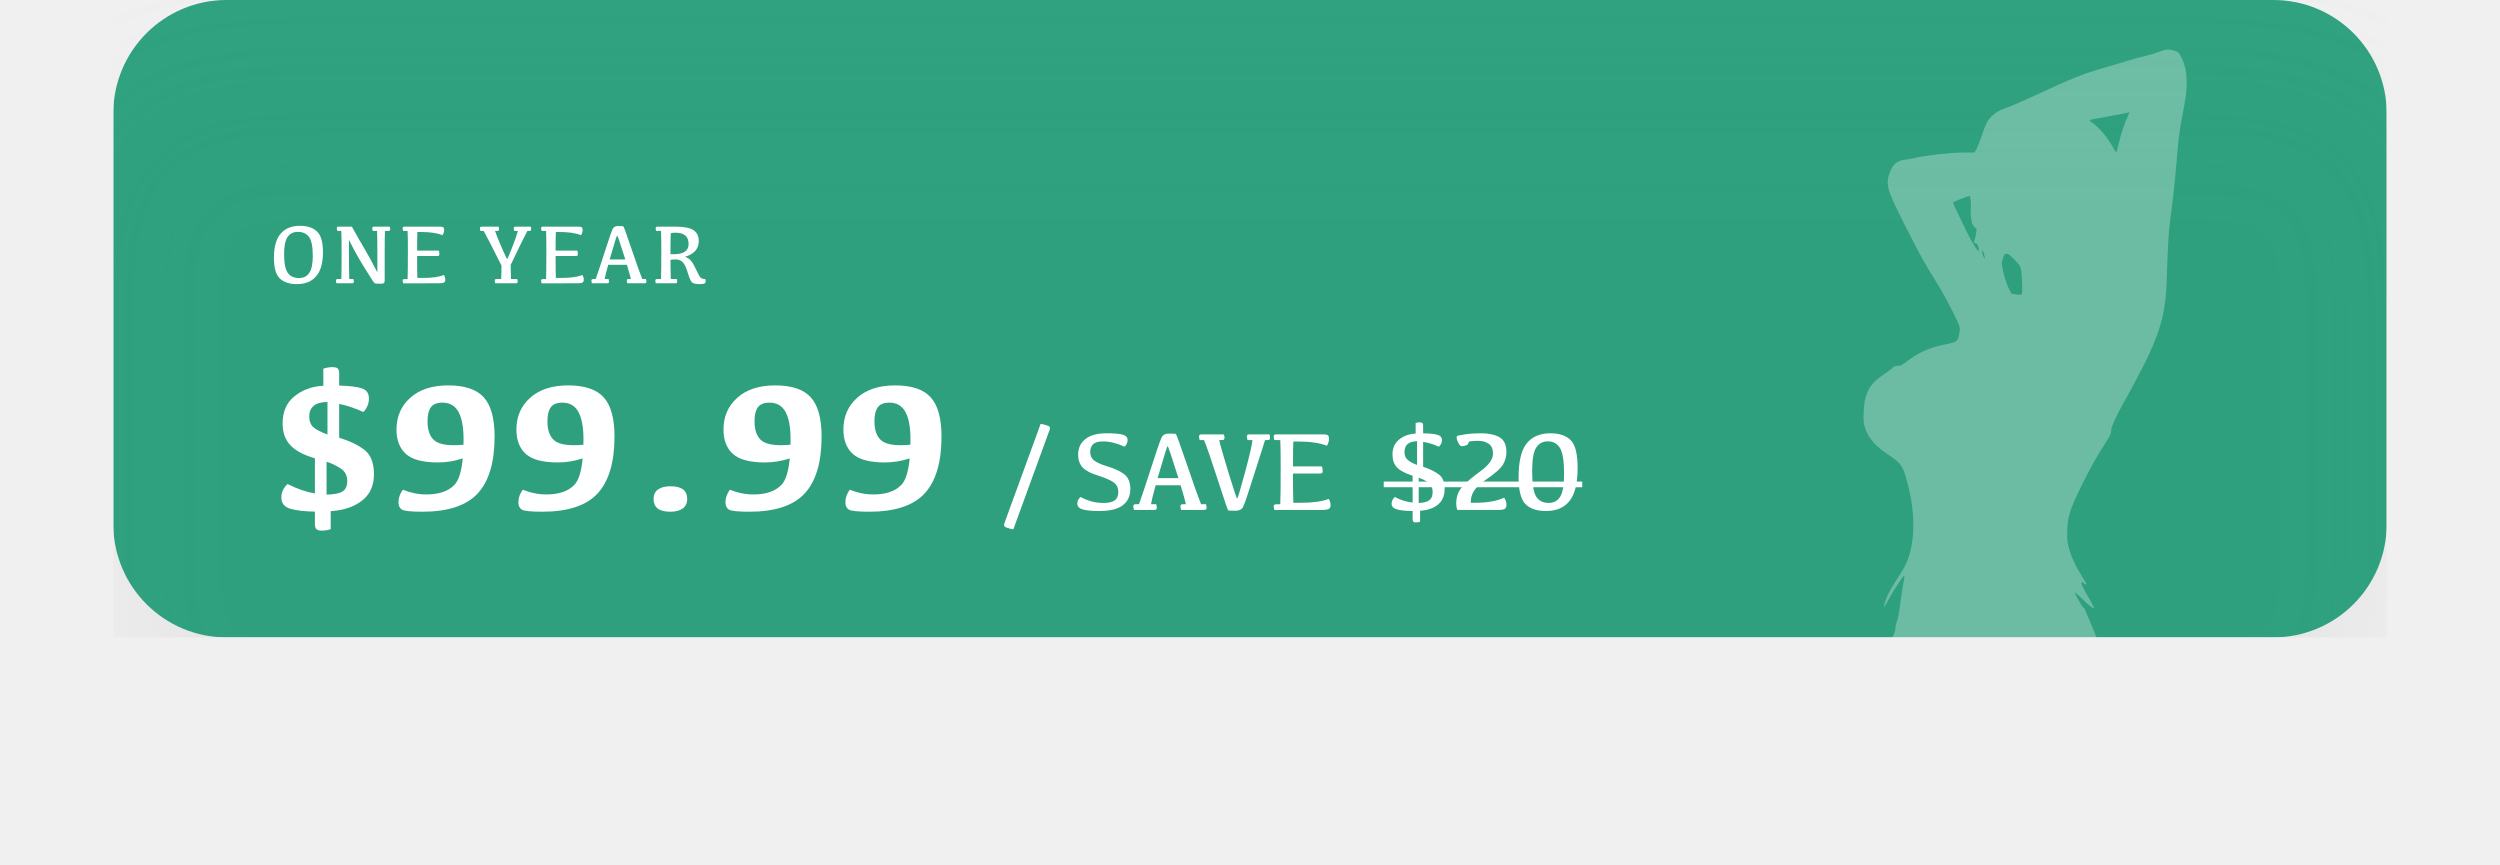
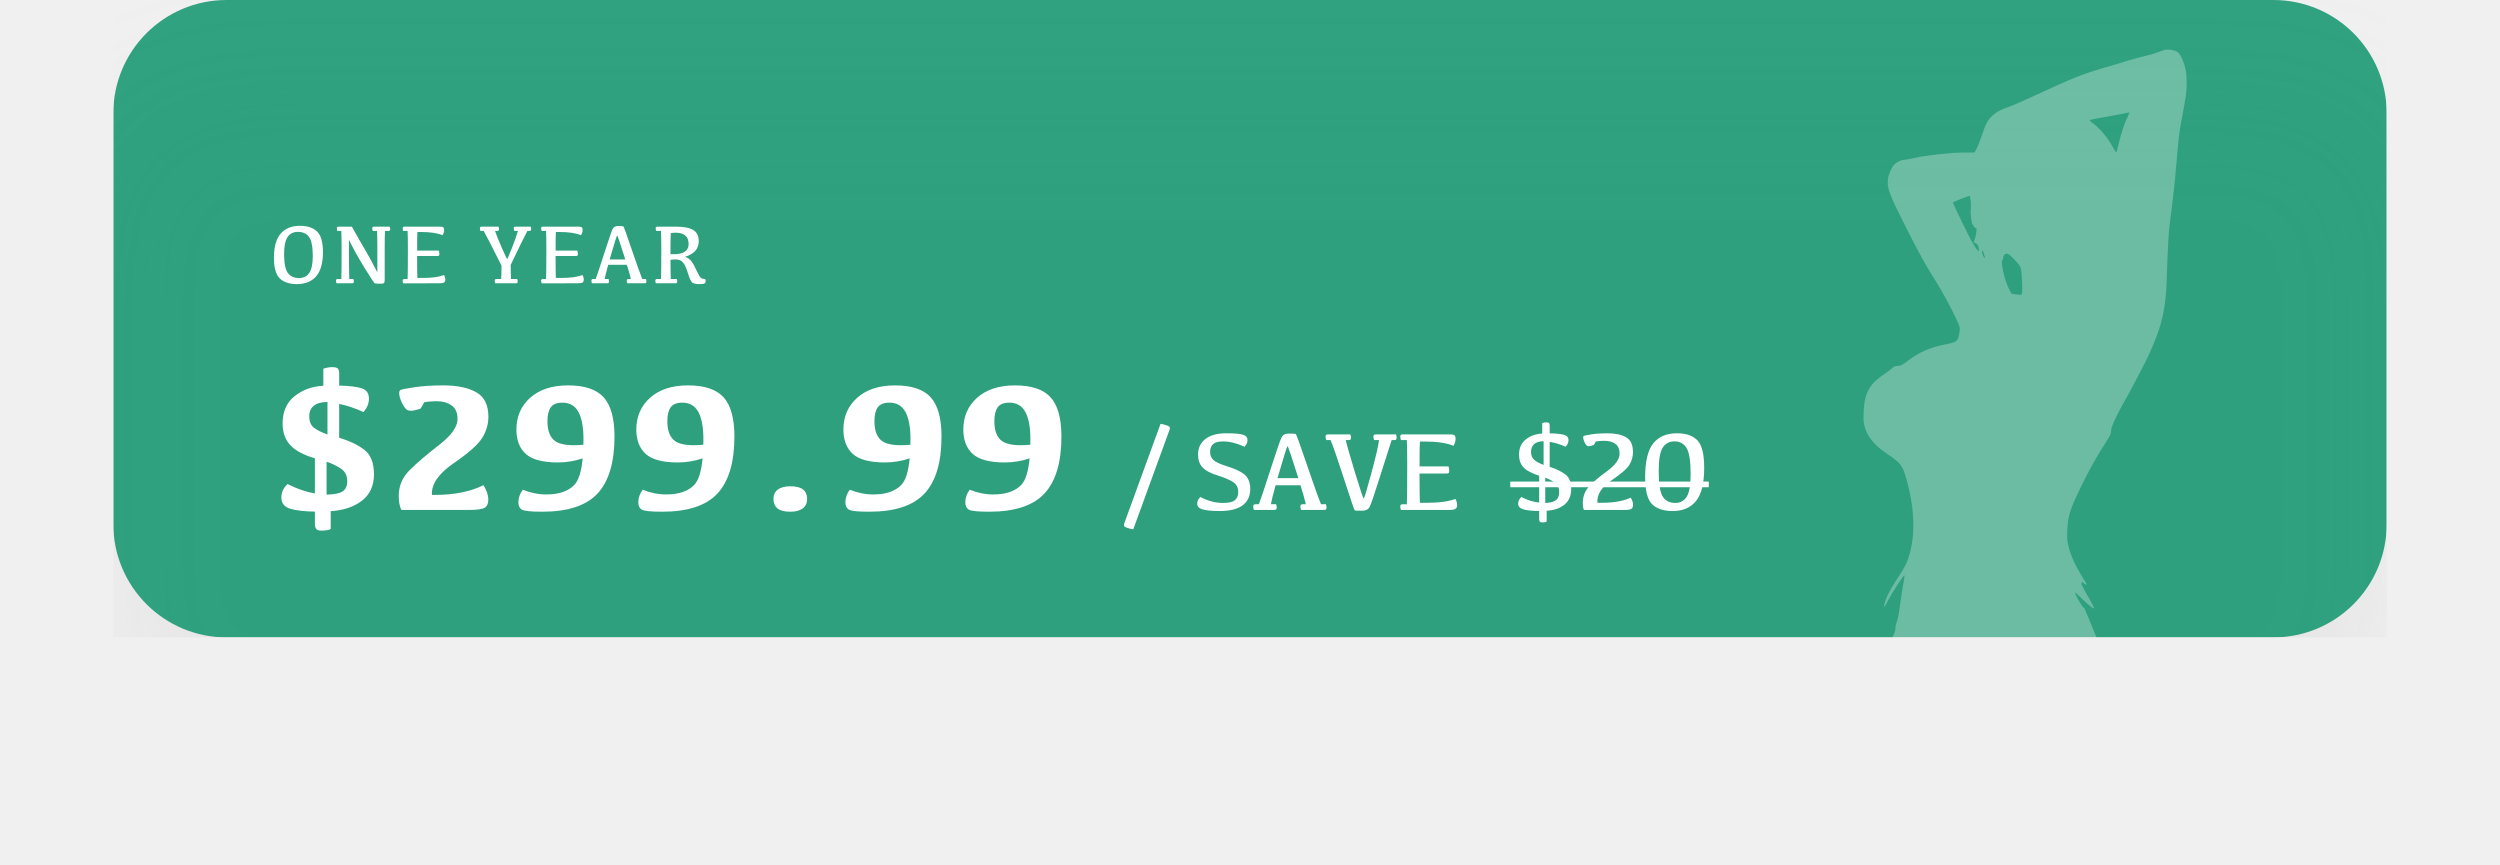
<svg xmlns="http://www.w3.org/2000/svg" width="353" height="122" viewBox="0 0 353 122" fill="none">
  <g clip-path="url(#clip0_152_862)" filter="url(#filter0_d_152_862)">
    <rect x="16" width="321" height="90" rx="16" fill="#018F64" fill-opacity="0.8" />
    <path d="M38.68 36.397C38.68 34.857 38.998 33.721 39.635 32.986C40.275 32.252 41.178 31.885 42.342 31.885C43.404 31.885 44.213 32.152 44.768 32.688C45.322 33.219 45.6 34.191 45.6 35.605C45.6 37.145 45.279 38.281 44.639 39.016C44.002 39.75 43.102 40.117 41.938 40.117C40.875 40.117 40.066 39.852 39.512 39.32C38.957 38.789 38.68 37.815 38.68 36.397ZM40.115 35.857C40.115 37.162 40.291 38.057 40.643 38.541C40.998 39.022 41.523 39.262 42.219 39.262C42.863 39.262 43.348 39.018 43.672 38.529C44 38.041 44.164 37.246 44.164 36.145C44.164 34.824 43.986 33.928 43.631 33.455C43.279 32.978 42.756 32.74 42.06 32.74C41.416 32.74 40.93 32.984 40.602 33.473C40.277 33.961 40.115 34.756 40.115 35.857ZM47.82 32.002H49.684C50.312 33.139 50.904 34.176 51.459 35.113C52.017 36.047 52.625 37.162 53.281 38.459V35.219C53.281 34.02 53.267 33.148 53.24 32.605H52.637C52.586 32.473 52.56 32.35 52.56 32.236C52.56 32.154 52.58 32.096 52.619 32.06C52.662 32.022 52.73 32.002 52.824 32.002H55.027C55.074 32.119 55.098 32.232 55.098 32.342C55.098 32.44 55.078 32.508 55.039 32.547C55 32.586 54.932 32.605 54.834 32.605H54.359C54.332 33.148 54.318 34.043 54.318 35.289V39.525C54.318 39.756 54.283 39.902 54.213 39.965C54.146 40.027 53.988 40.059 53.738 40.059C53.254 40.059 52.974 40.039 52.9 40C52.83 39.965 52.355 39.24 51.477 37.826C50.602 36.412 49.867 35.09 49.273 33.859C49.273 37.008 49.287 38.853 49.314 39.397H49.889C49.939 39.514 49.965 39.627 49.965 39.736C49.965 39.834 49.945 39.902 49.906 39.941C49.867 39.98 49.797 40 49.695 40H47.516C47.465 39.867 47.439 39.744 47.439 39.631C47.439 39.549 47.459 39.49 47.498 39.455C47.541 39.416 47.609 39.397 47.703 39.397H48.195C48.223 38.853 48.236 37.461 48.236 35.219C48.236 34.02 48.221 33.148 48.189 32.605H47.633C47.582 32.473 47.557 32.35 47.557 32.236C47.557 32.154 47.576 32.096 47.615 32.06C47.658 32.022 47.727 32.002 47.82 32.002ZM57.119 32.002H62.135C62.357 32.002 62.51 32.033 62.592 32.096C62.674 32.158 62.715 32.283 62.715 32.471C62.715 32.709 62.641 32.955 62.492 33.209C61.754 32.908 60.738 32.758 59.445 32.758H58.935C58.908 33.199 58.896 34.076 58.9 35.389H61.965C62.016 35.541 62.041 35.701 62.041 35.869C62.041 35.978 62.021 36.053 61.982 36.092C61.943 36.127 61.867 36.145 61.754 36.145H58.894C58.898 37.832 58.912 38.865 58.935 39.244H59.756C61.002 39.244 61.98 39.107 62.691 38.834C62.816 39.049 62.879 39.272 62.879 39.502C62.879 39.674 62.822 39.801 62.709 39.883C62.596 39.961 62.365 40 62.017 40L56.931 40.006C56.881 39.873 56.855 39.748 56.855 39.631C56.855 39.553 56.875 39.496 56.914 39.461C56.957 39.422 57.025 39.402 57.119 39.402H57.553C57.58 38.855 57.594 37.461 57.594 35.219C57.594 34.02 57.58 33.148 57.553 32.605H56.931C56.881 32.473 56.855 32.35 56.855 32.236C56.855 32.154 56.875 32.096 56.914 32.06C56.957 32.022 57.025 32.002 57.119 32.002ZM74.468 32.605C74.07 33.344 73.285 34.94 72.113 37.393C72.113 38.185 72.127 38.853 72.154 39.397H73.021C73.072 39.514 73.097 39.627 73.097 39.736C73.097 39.834 73.078 39.902 73.039 39.941C73 39.98 72.929 40 72.828 40H69.927C69.88 39.867 69.857 39.744 69.857 39.631C69.857 39.549 69.877 39.49 69.916 39.455C69.959 39.416 70.027 39.397 70.121 39.397H70.765C70.797 38.853 70.812 38.223 70.812 37.504C69.527 34.926 68.687 33.293 68.293 32.605H67.836C67.789 32.473 67.765 32.35 67.765 32.236C67.765 32.154 67.785 32.096 67.824 32.06C67.867 32.022 67.935 32.002 68.029 32.002H70.39C70.437 32.119 70.461 32.232 70.461 32.342C70.461 32.44 70.441 32.508 70.402 32.547C70.363 32.586 70.295 32.605 70.197 32.605H69.898C70.07 33.121 70.386 33.91 70.847 34.973C71.312 36.035 71.566 36.566 71.609 36.566C71.652 36.566 71.877 36.051 72.283 35.02C72.693 33.984 72.974 33.18 73.127 32.605H72.617C72.566 32.473 72.541 32.35 72.541 32.236C72.541 32.154 72.56 32.096 72.599 32.06C72.642 32.022 72.711 32.002 72.804 32.002H74.931C74.978 32.119 75.002 32.232 75.002 32.342C75.002 32.44 74.982 32.508 74.943 32.547C74.904 32.586 74.836 32.605 74.738 32.605H74.468ZM76.671 32.002H81.687C81.91 32.002 82.062 32.033 82.144 32.096C82.226 32.158 82.267 32.283 82.267 32.471C82.267 32.709 82.193 32.955 82.044 33.209C81.306 32.908 80.291 32.758 78.998 32.758H78.488C78.46 33.199 78.449 34.076 78.453 35.389H81.517C81.568 35.541 81.593 35.701 81.593 35.869C81.593 35.978 81.574 36.053 81.535 36.092C81.496 36.127 81.419 36.145 81.306 36.145H78.447C78.451 37.832 78.465 38.865 78.488 39.244H79.308C80.554 39.244 81.533 39.107 82.244 38.834C82.369 39.049 82.431 39.272 82.431 39.502C82.431 39.674 82.375 39.801 82.261 39.883C82.148 39.961 81.918 40 81.57 40L76.484 40.006C76.433 39.873 76.408 39.748 76.408 39.631C76.408 39.553 76.427 39.496 76.466 39.461C76.509 39.422 76.578 39.402 76.671 39.402H77.105C77.132 38.855 77.146 37.461 77.146 35.219C77.146 34.02 77.132 33.148 77.105 32.605H76.484C76.433 32.473 76.408 32.35 76.408 32.236C76.408 32.154 76.427 32.096 76.466 32.06C76.509 32.022 76.578 32.002 76.671 32.002ZM87.271 31.914C87.712 31.914 87.962 31.932 88.021 31.967C88.08 31.998 88.474 33.09 89.205 35.242C89.935 37.391 90.429 38.775 90.687 39.397H91.203C91.249 39.514 91.273 39.627 91.273 39.736C91.273 39.834 91.253 39.902 91.214 39.941C91.175 39.98 91.107 40 91.009 40H88.578C88.527 39.867 88.501 39.744 88.501 39.631C88.501 39.549 88.521 39.49 88.56 39.455C88.603 39.416 88.671 39.397 88.765 39.397H89.082C89.007 39.049 88.82 38.381 88.519 37.393H85.876C85.603 38.373 85.439 39.041 85.384 39.397H85.929C85.976 39.514 85.999 39.627 85.999 39.736C85.999 39.834 85.98 39.902 85.941 39.941C85.902 39.98 85.834 40 85.736 40H83.58C83.533 39.867 83.509 39.744 83.509 39.631C83.509 39.549 83.529 39.49 83.568 39.455C83.611 39.416 83.679 39.397 83.773 39.397H84.113C84.371 38.685 84.798 37.402 85.396 35.547C85.994 33.688 86.363 32.617 86.503 32.336C86.644 32.055 86.9 31.914 87.271 31.914ZM86.082 36.637H88.29C87.58 34.375 87.197 33.244 87.142 33.244C87.091 33.244 86.738 34.375 86.082 36.637ZM94.671 35.893H95.163C95.843 35.893 96.357 35.773 96.704 35.535C97.056 35.297 97.232 34.941 97.232 34.469C97.232 33.914 97.074 33.508 96.757 33.25C96.441 32.988 95.988 32.857 95.398 32.857C95.128 32.857 94.902 32.877 94.718 32.916C94.687 33.252 94.671 34.043 94.671 35.289V35.893ZM94.718 39.397H95.556C95.603 39.514 95.626 39.627 95.626 39.736C95.626 39.834 95.607 39.902 95.568 39.941C95.529 39.98 95.46 40 95.363 40H92.609C92.558 39.867 92.533 39.744 92.533 39.631C92.533 39.549 92.552 39.49 92.591 39.455C92.634 39.416 92.703 39.397 92.796 39.397H93.329C93.361 38.853 93.376 37.461 93.376 35.219C93.376 34.02 93.361 33.148 93.329 32.605H92.65C92.603 32.473 92.579 32.35 92.579 32.236C92.579 32.154 92.599 32.096 92.638 32.06C92.681 32.022 92.749 32.002 92.843 32.002H95.369C96.56 32.002 97.408 32.166 97.912 32.494C98.415 32.822 98.667 33.34 98.667 34.047C98.667 35.129 98.019 35.867 96.722 36.262C97.093 36.375 97.394 36.584 97.624 36.889C97.855 37.19 98.097 37.621 98.351 38.184C98.609 38.746 98.81 39.092 98.954 39.221C99.103 39.346 99.312 39.404 99.582 39.397C99.663 39.678 99.654 39.869 99.552 39.971C99.451 40.068 99.199 40.117 98.796 40.117C98.332 40.117 97.998 40.057 97.794 39.935C97.591 39.815 97.378 39.385 97.156 38.647C96.937 37.904 96.704 37.383 96.458 37.082C96.212 36.781 95.857 36.631 95.392 36.631C95.15 36.631 94.91 36.65 94.671 36.69C94.679 38.037 94.695 38.94 94.718 39.397Z" fill="white" />
-     <path d="M46.239 56.753C45.351 56.77 44.699 56.956 44.284 57.312C43.87 57.667 43.662 58.158 43.662 58.784C43.662 59.47 43.865 59.99 44.272 60.346C44.686 60.693 45.342 61.027 46.239 61.349V56.753ZM46.696 74.704C46.417 74.848 45.977 74.92 45.376 74.92C45.037 74.92 44.8 74.848 44.665 74.704C44.53 74.56 44.462 74.302 44.462 73.93V72.241C42.938 72.216 41.766 72.076 40.945 71.822C40.133 71.568 39.727 71.039 39.727 70.235C39.727 69.524 40.019 68.894 40.602 68.344C41.94 69.021 43.226 69.465 44.462 69.677V64.713C42.862 64.247 41.703 63.625 40.983 62.847C40.264 62.068 39.904 61.057 39.904 59.812C39.904 58.137 40.463 56.85 41.58 55.953C42.706 55.047 44.064 54.552 45.655 54.468V52.056C46.112 51.912 46.523 51.84 46.887 51.84C47.344 51.84 47.623 51.916 47.725 52.068C47.835 52.221 47.89 52.424 47.89 52.678V54.442C49.405 54.485 50.484 54.62 51.127 54.849C51.77 55.069 52.092 55.547 52.092 56.283C52.092 56.986 51.834 57.616 51.317 58.175C50.073 57.616 48.931 57.235 47.89 57.032V61.806C49.328 62.237 50.505 62.8 51.419 63.494C52.342 64.18 52.803 65.343 52.803 66.985C52.803 68.576 52.24 69.812 51.114 70.692C49.997 71.564 48.524 72.059 46.696 72.178V74.704ZM46.112 65.195V69.842C47.221 69.816 47.983 69.66 48.398 69.372C48.821 69.084 49.032 68.602 49.032 67.925C49.032 67.138 48.723 66.545 48.105 66.147C47.488 65.741 46.823 65.424 46.112 65.195ZM61.838 65.297C59.705 65.297 58.194 64.895 57.306 64.091C56.425 63.287 55.985 62.14 55.985 60.65C55.985 58.814 56.637 57.316 57.94 56.156C59.244 54.997 61.025 54.417 63.285 54.417C65.621 54.417 67.297 54.98 68.312 56.105C69.328 57.231 69.836 59.076 69.836 61.641C69.836 65.272 69.04 67.95 67.449 69.677C65.858 71.395 63.255 72.254 59.642 72.254C58.05 72.254 57.09 72.157 56.76 71.962C56.43 71.767 56.265 71.42 56.265 70.921C56.265 70.303 56.472 69.711 56.887 69.144C57.962 69.592 59.07 69.816 60.213 69.816C61.99 69.816 63.31 69.364 64.174 68.458C64.775 67.823 65.164 66.579 65.342 64.726C64.199 65.106 63.031 65.297 61.838 65.297ZM65.456 62.047C65.456 60.337 65.219 59.047 64.745 58.175C64.271 57.295 63.518 56.855 62.485 56.855C61.698 56.855 61.148 57.075 60.835 57.515C60.522 57.955 60.365 58.606 60.365 59.47C60.365 60.815 60.725 61.751 61.444 62.275C62.172 62.8 63.505 62.974 65.443 62.796C65.452 62.559 65.456 62.309 65.456 62.047ZM78.769 65.297C76.637 65.297 75.126 64.895 74.237 64.091C73.357 63.287 72.917 62.14 72.917 60.65C72.917 58.814 73.569 57.316 74.872 56.156C76.175 54.997 77.957 54.417 80.217 54.417C82.553 54.417 84.228 54.98 85.244 56.105C86.26 57.231 86.767 59.076 86.767 61.641C86.767 65.272 85.972 67.95 84.381 69.677C82.79 71.395 80.187 72.254 76.573 72.254C74.982 72.254 74.021 72.157 73.691 71.962C73.361 71.767 73.196 71.42 73.196 70.921C73.196 70.303 73.403 69.711 73.818 69.144C74.893 69.592 76.002 69.816 77.144 69.816C78.922 69.816 80.242 69.364 81.105 68.458C81.706 67.823 82.096 66.579 82.273 64.726C81.131 65.106 79.963 65.297 78.769 65.297ZM82.388 62.047C82.388 60.337 82.151 59.047 81.677 58.175C81.203 57.295 80.449 56.855 79.417 56.855C78.63 56.855 78.08 57.075 77.766 57.515C77.453 57.955 77.297 58.606 77.297 59.47C77.297 60.815 77.656 61.751 78.376 62.275C79.104 62.8 80.437 62.974 82.375 62.796C82.383 62.559 82.388 62.309 82.388 62.047ZM94.66 72.254C93.839 72.254 93.238 72.102 92.857 71.797C92.476 71.484 92.286 71.035 92.286 70.451C92.286 69.867 92.493 69.423 92.908 69.118C93.331 68.814 93.915 68.661 94.66 68.661C95.481 68.661 96.082 68.814 96.463 69.118C96.844 69.423 97.034 69.867 97.034 70.451C97.034 71.035 96.822 71.484 96.399 71.797C95.984 72.102 95.405 72.254 94.66 72.254ZM108.011 65.297C105.879 65.297 104.368 64.895 103.479 64.091C102.599 63.287 102.159 62.14 102.159 60.65C102.159 58.814 102.811 57.316 104.114 56.156C105.417 54.997 107.199 54.417 109.459 54.417C111.795 54.417 113.47 54.98 114.486 56.105C115.502 57.231 116.009 59.076 116.009 61.641C116.009 65.272 115.214 67.95 113.623 69.677C112.032 71.395 109.429 72.254 105.815 72.254C104.224 72.254 103.263 72.157 102.933 71.962C102.603 71.767 102.438 71.42 102.438 70.921C102.438 70.303 102.646 69.711 103.06 69.144C104.135 69.592 105.244 69.816 106.386 69.816C108.164 69.816 109.484 69.364 110.347 68.458C110.948 67.823 111.338 66.579 111.515 64.726C110.373 65.106 109.205 65.297 108.011 65.297ZM111.63 62.047C111.63 60.337 111.393 59.047 110.919 58.175C110.445 57.295 109.691 56.855 108.659 56.855C107.872 56.855 107.322 57.075 107.008 57.515C106.695 57.955 106.539 58.606 106.539 59.47C106.539 60.815 106.898 61.751 107.618 62.275C108.346 62.8 109.679 62.974 111.617 62.796C111.625 62.559 111.63 62.309 111.63 62.047ZM124.943 65.297C122.81 65.297 121.299 64.895 120.411 64.091C119.531 63.287 119.09 62.14 119.09 60.65C119.09 58.814 119.742 57.316 121.046 56.156C122.349 54.997 124.13 54.417 126.39 54.417C128.726 54.417 130.402 54.98 131.418 56.105C132.433 57.231 132.941 59.076 132.941 61.641C132.941 65.272 132.145 67.95 130.554 69.677C128.963 71.395 126.361 72.254 122.747 72.254C121.156 72.254 120.195 72.157 119.865 71.962C119.535 71.767 119.37 71.42 119.37 70.921C119.37 70.303 119.577 69.711 119.992 69.144C121.067 69.592 122.175 69.816 123.318 69.816C125.095 69.816 126.416 69.364 127.279 68.458C127.88 67.823 128.269 66.579 128.447 64.726C127.304 65.106 126.136 65.297 124.943 65.297ZM128.561 62.047C128.561 60.337 128.324 59.047 127.85 58.175C127.376 57.295 126.623 56.855 125.59 56.855C124.803 56.855 124.253 57.075 123.94 57.515C123.627 57.955 123.47 58.606 123.47 59.47C123.47 60.815 123.83 61.751 124.549 62.275C125.277 62.8 126.61 62.974 128.548 62.796C128.557 62.559 128.561 62.309 128.561 62.047ZM143.415 73.836L143.087 74.742C142.863 74.727 142.527 74.638 142.08 74.477C141.913 74.419 141.817 74.341 141.79 74.242C141.759 74.148 141.777 74.005 141.845 73.812L146.939 59.844C147.231 59.885 147.553 59.969 147.908 60.094C148.106 60.167 148.218 60.247 148.244 60.336C148.27 60.425 148.257 60.544 148.205 60.695L143.415 73.836ZM156.208 61.18C157.338 61.18 158.122 61.247 158.56 61.383C158.997 61.513 159.216 61.768 159.216 62.148C159.216 62.497 159.075 62.807 158.794 63.078C157.7 62.578 156.685 62.328 155.747 62.328C155.086 62.328 154.617 62.461 154.341 62.727C154.07 62.987 153.935 63.349 153.935 63.812C153.935 64.297 154.096 64.682 154.419 64.969C154.747 65.255 155.367 65.542 156.279 65.828C157.357 66.151 158.172 66.523 158.724 66.945C159.281 67.362 159.575 68.039 159.607 68.977C159.607 70.023 159.247 70.815 158.529 71.352C157.815 71.888 156.721 72.156 155.247 72.156C154.221 72.156 153.443 72.083 152.911 71.938C152.38 71.792 152.115 71.521 152.115 71.125C152.115 70.766 152.266 70.448 152.568 70.172C153.599 70.734 154.672 71.016 155.786 71.016C156.552 71.016 157.096 70.891 157.419 70.641C157.742 70.391 157.904 70.005 157.904 69.484C157.904 68.859 157.669 68.391 157.2 68.078C156.737 67.766 155.995 67.448 154.974 67.125C153.984 66.823 153.279 66.445 152.857 65.992C152.44 65.534 152.232 64.935 152.232 64.195C152.232 63.273 152.573 62.542 153.255 62C153.943 61.453 154.927 61.18 156.208 61.18ZM165.038 61.219C165.627 61.219 165.96 61.242 166.038 61.289C166.116 61.331 166.642 62.786 167.616 65.656C168.59 68.521 169.249 70.367 169.593 71.195H170.28C170.343 71.352 170.374 71.503 170.374 71.648C170.374 71.779 170.348 71.87 170.296 71.922C170.244 71.974 170.153 72 170.023 72H166.78C166.713 71.823 166.679 71.659 166.679 71.508C166.679 71.398 166.705 71.32 166.757 71.273C166.814 71.221 166.905 71.195 167.03 71.195H167.452C167.353 70.732 167.103 69.841 166.702 68.523H163.179C162.814 69.831 162.596 70.721 162.523 71.195H163.249C163.312 71.352 163.343 71.503 163.343 71.648C163.343 71.779 163.317 71.87 163.265 71.922C163.213 71.974 163.122 72 162.991 72H160.116C160.054 71.823 160.023 71.659 160.023 71.508C160.023 71.398 160.049 71.32 160.101 71.273C160.158 71.221 160.249 71.195 160.374 71.195H160.827C161.171 70.247 161.741 68.537 162.538 66.062C163.335 63.583 163.827 62.156 164.015 61.781C164.202 61.406 164.543 61.219 165.038 61.219ZM163.452 67.516H166.398C165.45 64.5 164.939 62.992 164.866 62.992C164.799 62.992 164.327 64.5 163.452 67.516ZM176.407 61.336H179.243C179.306 61.492 179.337 61.643 179.337 61.789C179.337 61.919 179.311 62.01 179.259 62.062C179.207 62.115 179.116 62.141 178.985 62.141H178.626C178.314 63.089 177.762 64.823 176.97 67.344C176.183 69.865 175.691 71.292 175.493 71.625C175.301 71.953 174.944 72.117 174.423 72.117C173.819 72.117 173.483 72.096 173.415 72.055C173.353 72.013 172.858 70.56 171.931 67.695C171.004 64.826 170.363 62.974 170.009 62.141H169.4C169.332 61.964 169.298 61.8 169.298 61.648C169.298 61.539 169.324 61.461 169.376 61.414C169.433 61.362 169.525 61.336 169.65 61.336H172.798C172.866 61.492 172.9 61.643 172.9 61.789C172.9 61.919 172.873 62.01 172.821 62.062C172.769 62.115 172.676 62.141 172.54 62.141H172.15C172.295 62.802 172.735 64.344 173.47 66.766C174.209 69.182 174.616 70.391 174.689 70.391C174.762 70.391 175.123 69.188 175.775 66.781C176.426 64.375 176.782 62.828 176.845 62.141H176.157C176.09 61.964 176.056 61.8 176.056 61.648C176.056 61.539 176.082 61.461 176.134 61.414C176.191 61.362 176.282 61.336 176.407 61.336ZM180.198 61.336H186.886C187.183 61.336 187.386 61.378 187.495 61.461C187.605 61.544 187.659 61.711 187.659 61.961C187.659 62.279 187.56 62.607 187.362 62.945C186.378 62.544 185.024 62.344 183.3 62.344H182.62C182.584 62.932 182.568 64.102 182.573 65.852H186.659C186.727 66.055 186.761 66.268 186.761 66.492C186.761 66.638 186.735 66.737 186.683 66.789C186.631 66.836 186.529 66.859 186.378 66.859H182.565C182.571 69.109 182.589 70.487 182.62 70.992H183.714C185.375 70.992 186.68 70.81 187.628 70.445C187.795 70.732 187.878 71.029 187.878 71.336C187.878 71.565 187.802 71.734 187.651 71.844C187.5 71.948 187.193 72 186.73 72L179.948 72.008C179.881 71.831 179.847 71.664 179.847 71.508C179.847 71.404 179.873 71.328 179.925 71.281C179.982 71.229 180.073 71.203 180.198 71.203H180.776C180.813 70.474 180.831 68.615 180.831 65.625C180.831 64.026 180.813 62.865 180.776 62.141H179.948C179.881 61.964 179.847 61.8 179.847 61.648C179.847 61.539 179.873 61.461 179.925 61.414C179.982 61.362 180.073 61.336 180.198 61.336ZM200.087 62.297C199.472 62.312 199.022 62.453 198.735 62.719C198.454 62.984 198.313 63.349 198.313 63.812C198.313 64.281 198.457 64.648 198.743 64.914C199.035 65.174 199.483 65.419 200.087 65.648V62.297ZM200.516 73.664C200.381 73.732 200.175 73.766 199.899 73.766C199.722 73.766 199.605 73.727 199.548 73.648C199.49 73.57 199.462 73.427 199.462 73.219V72.156C198.514 72.146 197.782 72.07 197.266 71.93C196.751 71.789 196.493 71.521 196.493 71.125C196.493 70.766 196.647 70.448 196.954 70.172C197.735 70.604 198.571 70.867 199.462 70.961V67.172C198.394 66.828 197.652 66.432 197.235 65.984C196.824 65.531 196.618 64.935 196.618 64.195C196.618 63.279 196.933 62.565 197.563 62.055C198.199 61.544 198.975 61.266 199.891 61.219V59.727C200.1 59.664 200.29 59.633 200.462 59.633C200.675 59.633 200.808 59.672 200.86 59.75C200.917 59.823 200.946 59.935 200.946 60.086V61.188C201.884 61.203 202.561 61.273 202.977 61.398C203.394 61.518 203.602 61.768 203.602 62.148C203.602 62.497 203.462 62.807 203.18 63.078C202.404 62.724 201.66 62.497 200.946 62.398V65.914C201.884 66.221 202.623 66.581 203.165 66.992C203.712 67.398 203.985 68.081 203.985 69.039C203.985 69.987 203.673 70.721 203.048 71.242C202.428 71.758 201.584 72.049 200.516 72.117V73.664ZM200.321 67.453V71.016C201.019 70.995 201.522 70.865 201.829 70.625C202.136 70.385 202.29 70.005 202.29 69.484C202.29 68.88 202.087 68.435 201.68 68.148C201.274 67.862 200.821 67.63 200.321 67.453ZM211.557 72H205.776C205.672 71.74 205.62 71.43 205.62 71.07C205.62 70.164 205.888 69.401 206.425 68.781C206.966 68.156 207.833 67.412 209.026 66.547C210.219 65.677 210.815 64.846 210.815 64.055C210.815 63.419 210.617 62.958 210.221 62.672C209.826 62.385 209.313 62.242 208.682 62.242C208.219 62.242 207.81 62.273 207.456 62.336C207.305 62.638 207.214 62.8 207.182 62.82C207.156 62.841 207.016 62.888 206.76 62.961C206.505 63.029 206.315 63.016 206.19 62.922C206.07 62.823 205.953 62.643 205.839 62.383C205.729 62.122 205.675 61.914 205.675 61.758C205.675 61.654 205.706 61.583 205.768 61.547C205.836 61.51 206.188 61.44 206.823 61.336C207.458 61.232 208.214 61.18 209.089 61.18C210.203 61.18 211.083 61.367 211.729 61.742C212.38 62.112 212.706 62.812 212.706 63.844C212.706 64.458 212.542 65.047 212.214 65.609C211.885 66.167 211.029 66.914 209.643 67.852C208.258 68.789 207.604 69.836 207.682 70.992H208.307C209.984 70.992 211.346 70.753 212.393 70.273C212.607 70.622 212.714 70.956 212.714 71.273C212.714 71.544 212.638 71.734 212.487 71.844C212.336 71.948 212.026 72 211.557 72ZM218.309 72.156C217.018 72.156 216.046 71.831 215.395 71.18C214.749 70.529 214.426 69.266 214.426 67.391C214.426 65.156 214.807 63.562 215.567 62.609C216.327 61.656 217.447 61.18 218.926 61.18C220.187 61.18 221.14 61.505 221.786 62.156C222.437 62.807 222.762 64.109 222.762 66.062C222.762 68.219 222.382 69.773 221.622 70.727C220.861 71.68 219.757 72.156 218.309 72.156ZM218.551 62.32C217.843 62.32 217.296 62.615 216.911 63.203C216.531 63.786 216.34 64.891 216.34 66.516C216.34 68.302 216.528 69.5 216.903 70.109C217.283 70.713 217.877 71.016 218.684 71.016C219.387 71.016 219.924 70.724 220.294 70.141C220.663 69.552 220.848 68.484 220.848 66.938C220.848 65.125 220.658 63.904 220.278 63.273C219.898 62.638 219.322 62.32 218.551 62.32Z" fill="white" />
-     <path d="M195.384 68H223.411V68.797H195.384V68Z" fill="white" />
+     <path d="M46.239 56.753C45.351 56.77 44.699 56.956 44.284 57.312C43.87 57.667 43.662 58.158 43.662 58.784C43.662 59.47 43.865 59.99 44.272 60.346C44.686 60.693 45.342 61.027 46.239 61.349V56.753ZM46.696 74.704C46.417 74.848 45.977 74.92 45.376 74.92C45.037 74.92 44.8 74.848 44.665 74.704C44.53 74.56 44.462 74.302 44.462 73.93V72.241C42.938 72.216 41.766 72.076 40.945 71.822C40.133 71.568 39.727 71.039 39.727 70.235C39.727 69.524 40.019 68.894 40.602 68.344C41.94 69.021 43.226 69.465 44.462 69.677V64.713C42.862 64.247 41.703 63.625 40.983 62.847C40.264 62.068 39.904 61.057 39.904 59.812C39.904 58.137 40.463 56.85 41.58 55.953C42.706 55.047 44.064 54.552 45.655 54.468V52.056C46.112 51.912 46.523 51.84 46.887 51.84C47.344 51.84 47.623 51.916 47.725 52.068C47.835 52.221 47.89 52.424 47.89 52.678V54.442C49.405 54.485 50.484 54.62 51.127 54.849C51.77 55.069 52.092 55.547 52.092 56.283C52.092 56.986 51.834 57.616 51.317 58.175C50.073 57.616 48.931 57.235 47.89 57.032V61.806C49.328 62.237 50.505 62.8 51.419 63.494C52.342 64.18 52.803 65.343 52.803 66.985C52.803 68.576 52.24 69.812 51.114 70.692C49.997 71.564 48.524 72.059 46.696 72.178V74.704ZM46.112 69.842C47.221 69.816 47.983 69.66 48.398 69.372C48.821 69.084 49.032 68.602 49.032 67.925C49.032 67.138 48.723 66.545 48.105 66.147C47.488 65.741 46.823 65.424 46.112 65.195V69.842ZM56.671 72C56.425 71.501 56.303 70.836 56.303 70.007C56.303 68.619 56.81 67.417 57.826 66.401C58.85 65.377 60.234 64.192 61.977 62.847C63.729 61.492 64.605 60.27 64.605 59.178C64.605 58.281 64.326 57.637 63.767 57.248C63.209 56.85 62.506 56.651 61.66 56.651C61.017 56.651 60.429 56.702 59.895 56.804C59.599 57.362 59.422 57.663 59.362 57.705C59.303 57.739 59.024 57.815 58.524 57.934C58.033 58.052 57.661 58.014 57.407 57.819C57.162 57.616 56.925 57.265 56.696 56.766C56.476 56.258 56.366 55.835 56.366 55.496C56.366 55.285 56.43 55.141 56.557 55.065C56.692 54.988 57.335 54.861 58.486 54.684C59.637 54.506 61.004 54.417 62.587 54.417C64.576 54.417 66.133 54.743 67.259 55.395C68.393 56.038 68.96 57.185 68.96 58.835C68.96 59.884 68.672 60.879 68.097 61.818C67.521 62.758 66.167 63.96 64.034 65.424C61.91 66.888 60.894 68.373 60.987 69.88H61.432C64.14 69.88 66.417 69.423 68.262 68.509C68.719 69.228 68.947 69.914 68.947 70.565C68.947 71.116 68.774 71.492 68.427 71.695C68.08 71.898 67.373 72 66.307 72H56.671ZM78.769 65.297C76.637 65.297 75.126 64.895 74.237 64.091C73.357 63.287 72.917 62.14 72.917 60.65C72.917 58.814 73.569 57.316 74.872 56.156C76.175 54.997 77.957 54.417 80.217 54.417C82.553 54.417 84.228 54.98 85.244 56.105C86.26 57.231 86.767 59.076 86.767 61.641C86.767 65.272 85.972 67.95 84.381 69.677C82.79 71.395 80.187 72.254 76.573 72.254C74.982 72.254 74.021 72.157 73.691 71.962C73.361 71.767 73.196 71.42 73.196 70.921C73.196 70.303 73.403 69.711 73.818 69.144C74.893 69.592 76.002 69.816 77.144 69.816C78.922 69.816 80.242 69.364 81.105 68.458C81.706 67.823 82.096 66.579 82.273 64.726C81.131 65.106 79.963 65.297 78.769 65.297ZM82.388 62.047C82.388 60.337 82.151 59.047 81.677 58.175C81.203 57.295 80.449 56.855 79.417 56.855C78.63 56.855 78.08 57.075 77.766 57.515C77.453 57.955 77.297 58.606 77.297 59.47C77.297 60.815 77.656 61.751 78.376 62.275C79.104 62.8 80.437 62.974 82.375 62.796C82.383 62.559 82.388 62.309 82.388 62.047ZM95.701 65.297C93.568 65.297 92.057 64.895 91.169 64.091C90.288 63.287 89.848 62.14 89.848 60.65C89.848 58.814 90.5 57.316 91.803 56.156C93.107 54.997 94.888 54.417 97.148 54.417C99.484 54.417 101.16 54.98 102.176 56.105C103.191 57.231 103.699 59.076 103.699 61.641C103.699 65.272 102.903 67.95 101.312 69.677C99.721 71.395 97.119 72.254 93.505 72.254C91.913 72.254 90.953 72.157 90.623 71.962C90.293 71.767 90.128 71.42 90.128 70.921C90.128 70.303 90.335 69.711 90.75 69.144C91.825 69.592 92.933 69.816 94.076 69.816C95.853 69.816 97.174 69.364 98.037 68.458C98.638 67.823 99.027 66.579 99.205 64.726C98.062 65.106 96.894 65.297 95.701 65.297ZM99.319 62.047C99.319 60.337 99.082 59.047 98.608 58.175C98.134 57.295 97.381 56.855 96.348 56.855C95.561 56.855 95.011 57.075 94.698 57.515C94.385 57.955 94.228 58.606 94.228 59.47C94.228 60.815 94.588 61.751 95.307 62.275C96.035 62.8 97.368 62.974 99.306 62.796C99.315 62.559 99.319 62.309 99.319 62.047ZM111.591 72.254C110.771 72.254 110.17 72.102 109.789 71.797C109.408 71.484 109.217 71.035 109.217 70.451C109.217 69.867 109.425 69.423 109.84 69.118C110.263 68.814 110.847 68.661 111.591 68.661C112.412 68.661 113.013 68.814 113.394 69.118C113.775 69.423 113.966 69.867 113.966 70.451C113.966 71.035 113.754 71.484 113.331 71.797C112.916 72.102 112.336 72.254 111.591 72.254ZM124.943 65.297C122.81 65.297 121.299 64.895 120.411 64.091C119.531 63.287 119.09 62.14 119.09 60.65C119.09 58.814 119.742 57.316 121.046 56.156C122.349 54.997 124.13 54.417 126.39 54.417C128.726 54.417 130.402 54.98 131.418 56.105C132.433 57.231 132.941 59.076 132.941 61.641C132.941 65.272 132.145 67.95 130.554 69.677C128.963 71.395 126.361 72.254 122.747 72.254C121.156 72.254 120.195 72.157 119.865 71.962C119.535 71.767 119.37 71.42 119.37 70.921C119.37 70.303 119.577 69.711 119.992 69.144C121.067 69.592 122.175 69.816 123.318 69.816C125.095 69.816 126.416 69.364 127.279 68.458C127.88 67.823 128.269 66.579 128.447 64.726C127.304 65.106 126.136 65.297 124.943 65.297ZM128.561 62.047C128.561 60.337 128.324 59.047 127.85 58.175C127.376 57.295 126.623 56.855 125.59 56.855C124.803 56.855 124.253 57.075 123.94 57.515C123.627 57.955 123.47 58.606 123.47 59.47C123.47 60.815 123.83 61.751 124.549 62.275C125.277 62.8 126.61 62.974 128.548 62.796C128.557 62.559 128.561 62.309 128.561 62.047ZM141.875 65.297C139.742 65.297 138.231 64.895 137.342 64.091C136.462 63.287 136.022 62.14 136.022 60.65C136.022 58.814 136.674 57.316 137.977 56.156C139.28 54.997 141.062 54.417 143.322 54.417C145.658 54.417 147.334 54.98 148.349 56.105C149.365 57.231 149.873 59.076 149.873 61.641C149.873 65.272 149.077 67.95 147.486 69.677C145.895 71.395 143.292 72.254 139.678 72.254C138.087 72.254 137.126 72.157 136.796 71.962C136.466 71.767 136.301 71.42 136.301 70.921C136.301 70.303 136.509 69.711 136.923 69.144C137.998 69.592 139.107 69.816 140.25 69.816C142.027 69.816 143.347 69.364 144.21 68.458C144.811 67.823 145.201 66.579 145.378 64.726C144.236 65.106 143.068 65.297 141.875 65.297ZM145.493 62.047C145.493 60.337 145.256 59.047 144.782 58.175C144.308 57.295 143.555 56.855 142.522 56.855C141.735 56.855 141.185 57.075 140.872 57.515C140.558 57.955 140.402 58.606 140.402 59.47C140.402 60.815 140.762 61.751 141.481 62.275C142.209 62.8 143.542 62.974 145.48 62.796C145.488 62.559 145.493 62.309 145.493 62.047ZM160.347 73.836L160.019 74.742C159.795 74.727 159.459 74.638 159.011 74.477C158.844 74.419 158.748 74.341 158.722 74.242C158.691 74.148 158.709 74.005 158.777 73.812L163.87 59.844C164.162 59.885 164.485 59.969 164.839 60.094C165.037 60.167 165.149 60.247 165.175 60.336C165.201 60.425 165.188 60.544 165.136 60.695L160.347 73.836ZM173.14 61.18C174.27 61.18 175.054 61.247 175.491 61.383C175.929 61.513 176.148 61.768 176.148 62.148C176.148 62.497 176.007 62.807 175.726 63.078C174.632 62.578 173.616 62.328 172.679 62.328C172.017 62.328 171.549 62.461 171.273 62.727C171.002 62.987 170.866 63.349 170.866 63.812C170.866 64.297 171.028 64.682 171.351 64.969C171.679 65.255 172.299 65.542 173.21 65.828C174.288 66.151 175.103 66.523 175.655 66.945C176.213 67.362 176.507 68.039 176.538 68.977C176.538 70.023 176.179 70.815 175.46 71.352C174.747 71.888 173.653 72.156 172.179 72.156C171.153 72.156 170.374 72.083 169.843 71.938C169.312 71.792 169.046 71.521 169.046 71.125C169.046 70.766 169.197 70.448 169.499 70.172C170.53 70.734 171.603 71.016 172.718 71.016C173.484 71.016 174.028 70.891 174.351 70.641C174.674 70.391 174.835 70.005 174.835 69.484C174.835 68.859 174.601 68.391 174.132 68.078C173.668 67.766 172.926 67.448 171.905 67.125C170.916 66.823 170.21 66.445 169.788 65.992C169.372 65.534 169.163 64.935 169.163 64.195C169.163 63.273 169.504 62.542 170.187 62C170.874 61.453 171.859 61.18 173.14 61.18ZM181.97 61.219C182.558 61.219 182.892 61.242 182.97 61.289C183.048 61.331 183.574 62.786 184.548 65.656C185.522 68.521 186.181 70.367 186.525 71.195H187.212C187.275 71.352 187.306 71.503 187.306 71.648C187.306 71.779 187.28 71.87 187.228 71.922C187.176 71.974 187.084 72 186.954 72H183.712C183.644 71.823 183.61 71.659 183.61 71.508C183.61 71.398 183.637 71.32 183.689 71.273C183.746 71.221 183.837 71.195 183.962 71.195H184.384C184.285 70.732 184.035 69.841 183.634 68.523H180.11C179.746 69.831 179.527 70.721 179.454 71.195H180.181C180.243 71.352 180.275 71.503 180.275 71.648C180.275 71.779 180.248 71.87 180.196 71.922C180.144 71.974 180.053 72 179.923 72H177.048C176.985 71.823 176.954 71.659 176.954 71.508C176.954 71.398 176.98 71.32 177.032 71.273C177.09 71.221 177.181 71.195 177.306 71.195H177.759C178.103 70.247 178.673 68.537 179.47 66.062C180.267 63.583 180.759 62.156 180.946 61.781C181.134 61.406 181.475 61.219 181.97 61.219ZM183.329 67.516C182.381 64.5 181.871 62.992 181.798 62.992C181.73 62.992 181.259 64.5 180.384 67.516H183.329ZM197.112 61.336C197.175 61.492 197.206 61.643 197.206 61.789C197.206 61.919 197.18 62.01 197.128 62.062C197.076 62.115 196.985 62.141 196.855 62.141H196.495C196.183 63.089 195.631 64.823 194.839 67.344C194.052 69.865 193.56 71.292 193.362 71.625C193.17 71.953 192.813 72.117 192.292 72.117C191.688 72.117 191.352 72.096 191.284 72.055C191.222 72.013 190.727 70.56 189.8 67.695C188.873 64.826 188.232 62.974 187.878 62.141H187.269C187.201 61.964 187.167 61.8 187.167 61.648C187.167 61.539 187.193 61.461 187.245 61.414C187.302 61.362 187.394 61.336 187.519 61.336H190.667C190.735 61.492 190.769 61.643 190.769 61.789C190.769 61.919 190.743 62.01 190.69 62.062C190.638 62.115 190.545 62.141 190.409 62.141H190.019C190.164 62.802 190.605 64.344 191.339 66.766C192.078 69.182 192.485 70.391 192.558 70.391C192.631 70.391 192.993 69.188 193.644 66.781C194.295 64.375 194.651 62.828 194.714 62.141H194.026C193.959 61.964 193.925 61.8 193.925 61.648C193.925 61.539 193.951 61.461 194.003 61.414C194.06 61.362 194.151 61.336 194.276 61.336H197.112ZM204.755 61.336C205.052 61.336 205.255 61.378 205.364 61.461C205.474 61.544 205.528 61.711 205.528 61.961C205.528 62.279 205.429 62.607 205.231 62.945C204.247 62.544 202.893 62.344 201.169 62.344H200.489C200.453 62.932 200.437 64.102 200.442 65.852H204.528C204.596 66.055 204.63 66.268 204.63 66.492C204.63 66.638 204.604 66.737 204.552 66.789C204.5 66.836 204.398 66.859 204.247 66.859H200.435C200.44 69.109 200.458 70.487 200.489 70.992H201.583C203.244 70.992 204.549 70.81 205.497 70.445C205.664 70.732 205.747 71.029 205.747 71.336C205.747 71.565 205.672 71.734 205.52 71.844C205.369 71.948 205.062 72 204.599 72L197.817 72.008C197.75 71.831 197.716 71.664 197.716 71.508C197.716 71.404 197.742 71.328 197.794 71.281C197.851 71.229 197.942 71.203 198.067 71.203H198.645C198.682 70.474 198.7 68.615 198.7 65.625C198.7 64.026 198.682 62.865 198.645 62.141H197.817C197.75 61.964 197.716 61.8 197.716 61.648C197.716 61.539 197.742 61.461 197.794 61.414C197.851 61.362 197.942 61.336 198.067 61.336H204.755ZM217.956 62.297C217.341 62.312 216.891 62.453 216.604 62.719C216.323 62.984 216.182 63.349 216.182 63.812C216.182 64.281 216.326 64.648 216.612 64.914C216.904 65.174 217.352 65.419 217.956 65.648V62.297ZM218.385 73.664C218.25 73.732 218.044 73.766 217.768 73.766C217.591 73.766 217.474 73.727 217.417 73.648C217.359 73.57 217.331 73.427 217.331 73.219V72.156C216.383 72.146 215.651 72.07 215.135 71.93C214.62 71.789 214.362 71.521 214.362 71.125C214.362 70.766 214.516 70.448 214.823 70.172C215.604 70.604 216.44 70.867 217.331 70.961V67.172C216.263 66.828 215.521 66.432 215.104 65.984C214.693 65.531 214.487 64.935 214.487 64.195C214.487 63.279 214.802 62.565 215.432 62.055C216.068 61.544 216.844 61.266 217.76 61.219V59.727C217.969 59.664 218.159 59.633 218.331 59.633C218.544 59.633 218.677 59.672 218.729 59.75C218.787 59.823 218.815 59.935 218.815 60.086V61.188C219.753 61.203 220.43 61.273 220.846 61.398C221.263 61.518 221.471 61.768 221.471 62.148C221.471 62.497 221.331 62.807 221.05 63.078C220.273 62.724 219.529 62.497 218.815 62.398V65.914C219.753 66.221 220.492 66.581 221.034 66.992C221.581 67.398 221.854 68.081 221.854 69.039C221.854 69.987 221.542 70.721 220.917 71.242C220.297 71.758 219.453 72.049 218.385 72.117V73.664ZM218.19 71.016C218.888 70.995 219.391 70.865 219.698 70.625C220.005 70.385 220.159 70.005 220.159 69.484C220.159 68.88 219.956 68.435 219.55 68.148C219.143 67.862 218.69 67.63 218.19 67.453V71.016ZM223.645 72C223.541 71.74 223.489 71.43 223.489 71.07C223.489 70.164 223.757 69.401 224.294 68.781C224.835 68.156 225.702 67.412 226.895 66.547C228.088 65.677 228.684 64.846 228.684 64.055C228.684 63.419 228.486 62.958 228.09 62.672C227.695 62.385 227.182 62.242 226.551 62.242C226.088 62.242 225.679 62.273 225.325 62.336C225.174 62.638 225.083 62.8 225.051 62.82C225.025 62.841 224.885 62.888 224.63 62.961C224.374 63.029 224.184 63.016 224.059 62.922C223.939 62.823 223.822 62.643 223.708 62.383C223.598 62.122 223.544 61.914 223.544 61.758C223.544 61.654 223.575 61.583 223.637 61.547C223.705 61.51 224.057 61.44 224.692 61.336C225.327 61.232 226.083 61.18 226.958 61.18C228.072 61.18 228.952 61.367 229.598 61.742C230.249 62.112 230.575 62.812 230.575 63.844C230.575 64.458 230.411 65.047 230.083 65.609C229.755 66.167 228.898 66.914 227.512 67.852C226.127 68.789 225.473 69.836 225.551 70.992H226.176C227.853 70.992 229.215 70.753 230.262 70.273C230.476 70.622 230.583 70.956 230.583 71.273C230.583 71.544 230.507 71.734 230.356 71.844C230.205 71.948 229.895 72 229.426 72H223.645ZM236.178 72.156C234.887 72.156 233.915 71.831 233.264 71.18C232.618 70.529 232.295 69.266 232.295 67.391C232.295 65.156 232.676 63.562 233.436 62.609C234.197 61.656 235.316 61.18 236.795 61.18C238.056 61.18 239.009 61.505 239.655 62.156C240.306 62.807 240.631 64.109 240.631 66.062C240.631 68.219 240.251 69.773 239.491 70.727C238.73 71.68 237.626 72.156 236.178 72.156ZM236.42 62.32C235.712 62.32 235.165 62.615 234.78 63.203C234.4 63.786 234.21 64.891 234.21 66.516C234.21 68.302 234.397 69.5 234.772 70.109C235.152 70.713 235.746 71.016 236.553 71.016C237.256 71.016 237.793 70.724 238.163 70.141C238.532 69.552 238.717 68.484 238.717 66.938C238.717 65.125 238.527 63.904 238.147 63.273C237.767 62.638 237.191 62.32 236.42 62.32Z" fill="white" />
+     <path d="M213.253 68H241.28V68.797H213.253V68Z" fill="white" />
    <path d="M305.748 7.023C305.605 7.045 305.131 7.199 304.701 7.376C304.283 7.541 303.434 7.794 302.828 7.927C302.223 8.059 301.209 8.334 300.57 8.533C299.931 8.742 298.455 9.182 297.287 9.513C294.07 10.449 292.715 10.989 287.68 13.325C286.017 14.096 284.221 14.889 283.692 15.065C282.426 15.517 281.919 15.781 281.335 16.321C280.685 16.927 280.376 17.478 279.859 19.064C279.605 19.814 279.275 20.673 279.11 20.981L278.812 21.532L277.16 21.543C275.232 21.565 271.938 21.929 270.252 22.314C269.602 22.458 268.952 22.579 268.787 22.579C268.434 22.579 267.762 22.92 267.443 23.262C267.079 23.647 266.661 24.639 266.573 25.3C266.418 26.523 266.782 27.481 269.04 31.943C271.122 36.041 271.927 37.495 273.172 39.434C274.141 40.944 275.672 43.775 276.355 45.317C276.785 46.298 276.785 46.32 276.664 47.025C276.454 48.237 276.388 48.292 274.405 48.688C272.466 49.085 270.957 49.757 269.437 50.903C268.511 51.597 268.379 51.663 267.906 51.663C267.63 51.663 267.432 51.751 267.234 51.938C267.079 52.093 266.573 52.467 266.11 52.786C264.446 53.91 263.785 54.736 263.389 56.235C263.146 57.127 263.047 59.154 263.212 59.936C263.532 61.468 264.556 62.801 266.341 64.001C268.489 65.456 268.622 65.632 269.261 67.912C270.186 71.195 270.417 74.644 269.889 77.155C269.459 79.183 269.183 79.777 267.597 82.179C266.749 83.468 266.165 84.724 266.033 85.539C265.978 85.903 266.099 85.726 266.672 84.647C267.3 83.435 268.831 81.132 268.919 81.232C268.941 81.254 268.864 81.816 268.743 82.466C268.622 83.126 268.434 84.261 268.346 84.988C268.126 86.685 267.983 87.423 267.784 87.941C267.696 88.161 267.63 88.547 267.63 88.778C267.63 89.285 267.134 90.287 265.757 92.59C264.259 95.102 262.948 97.988 261.736 101.458C261.45 102.273 260.712 104.212 260.117 105.755C259.511 107.297 258.773 109.236 258.464 110.051C258.035 111.23 257.836 111.627 257.495 111.979C256.922 112.574 256.041 114.061 255.622 115.141C255.435 115.626 255.137 116.672 254.95 117.465C254.774 118.27 254.531 119.239 254.41 119.636C253.837 121.575 253.187 124.472 253.077 125.673C252.956 126.874 252.967 127.083 253.187 128.284C253.485 129.859 253.551 130.013 254.344 131.17C255.148 132.327 255.776 132.878 256.999 133.473C258.762 134.332 260.546 134.596 262.397 134.288C262.761 134.222 263.532 134.101 264.127 134.013C264.711 133.924 265.801 133.66 266.55 133.418C267.289 133.186 268.159 132.966 268.467 132.922C268.776 132.889 269.404 132.724 269.844 132.569C270.296 132.426 271.111 132.228 271.673 132.14C272.224 132.041 273.138 131.875 273.711 131.754C274.273 131.633 275.011 131.534 275.342 131.534C275.672 131.534 276.399 131.457 276.939 131.369C279.297 130.961 279.848 130.884 280.575 130.818C281.004 130.785 281.709 130.652 282.161 130.531C282.69 130.399 283.351 130.322 283.979 130.322C284.53 130.322 285.378 130.245 285.863 130.157C286.336 130.058 287.086 129.991 287.515 130.002C288.408 130.025 290.302 129.903 290.446 129.815C290.501 129.782 290.864 129.793 291.239 129.826L291.922 129.903L292.913 131.787C293.464 132.823 294.18 134.09 294.522 134.607C295.348 135.885 296.846 137.626 297.651 138.287C298.576 139.036 300.845 140.303 301.595 140.501C303.357 140.964 304.602 140.986 306.111 140.579C306.552 140.457 307.224 140.314 307.61 140.248C308.094 140.171 308.535 140.006 308.976 139.73C309.438 139.444 309.813 139.312 310.265 139.256C310.683 139.201 311.069 139.069 311.366 138.871C311.62 138.706 312.005 138.54 312.226 138.507C312.765 138.419 313.426 138.089 313.911 137.648C314.187 137.406 314.462 137.273 314.826 137.229C315.354 137.152 316.037 136.899 317.404 136.26C317.778 136.084 318.153 135.94 318.23 135.94C318.296 135.94 318.681 135.786 319.078 135.588C319.475 135.401 320.092 135.18 320.455 135.103C320.819 135.037 321.27 134.927 321.447 134.861C322.174 134.596 324.344 134.365 325.391 134.442C326.691 134.541 327.781 134.332 329.18 133.715C330.535 133.131 331.45 132.47 333.091 130.906C334.49 129.562 335.206 129.022 336.286 128.493L336.914 128.196L338.677 129.044C340.164 129.771 340.55 129.914 341.144 129.958C341.839 130.013 341.861 130.013 342.301 129.617C342.654 129.297 342.852 128.945 343.304 127.843C343.612 127.094 343.91 126.18 343.954 125.816C344.207 124.009 343.403 121.949 341.96 120.682C340.693 119.57 339.944 119.448 337.531 119.966C334.865 120.517 333.973 120.649 332.573 120.671C331.472 120.682 331.196 120.649 330.943 120.484C330.778 120.385 330.646 120.22 330.646 120.132C330.646 119.845 332.75 118.115 333.73 117.609C334.259 117.333 334.876 116.893 335.162 116.617L335.647 116.11L335.273 115.714C334.358 114.777 333.763 114.678 333.257 115.394C333.091 115.637 332.717 116.155 332.43 116.551C331.527 117.796 330.227 118.49 327.308 119.261C326.503 119.471 325.534 119.79 325.148 119.988C324.311 120.396 323.419 121.211 323.319 121.674C323.275 121.85 323.121 122.236 322.978 122.522C322.603 123.227 322.482 124.076 322.614 124.99C322.669 125.398 322.692 125.75 322.669 125.772C322.57 125.871 319.827 125.067 317.591 124.285C316.93 124.053 316.126 123.8 315.817 123.723L315.255 123.591L315.189 122.941C315.013 121.31 313.482 118.556 312.38 117.906C311.653 117.477 310.793 117.454 308.502 117.829C306.552 118.138 304.47 118.237 303.644 118.06C303.236 117.983 303.236 117.972 303.027 117.069C302.906 116.573 302.828 116.132 302.85 116.088C302.895 116 305.241 114.601 305.913 114.26C306.166 114.138 306.839 113.885 307.411 113.698C307.995 113.511 308.612 113.224 308.822 113.048L309.185 112.75L308.788 112.056C308.105 110.911 307.896 110.9 306.794 111.924C306.332 112.343 305.737 112.838 305.472 113.026C304.459 113.72 302.476 114.48 302.388 114.205C302.366 114.127 302.145 113.279 301.892 112.31C301.65 111.34 301.22 109.798 300.945 108.895C300.041 105.854 299.16 101.844 298.873 99.42C298.598 97.151 298.301 96.17 297.023 93.493C296.439 92.259 296.34 91.973 296.307 91.312C296.285 90.816 296.174 90.342 295.998 89.935C295.844 89.593 295.546 88.866 295.326 88.304C295.117 87.754 294.819 87.048 294.665 86.729C294.522 86.421 294.401 86.112 294.401 86.046C294.401 85.991 294.279 85.848 294.136 85.737C293.916 85.561 292.968 83.876 292.968 83.644C292.968 83.611 293.376 83.964 293.883 84.448C294.896 85.44 295.59 85.991 295.679 85.892C295.723 85.859 295.458 85.319 295.095 84.691C293.916 82.664 293.795 82.41 293.949 82.256C294.059 82.157 294.103 82.168 294.191 82.311C294.29 82.487 294.621 82.598 294.621 82.466C294.621 82.432 294.346 81.981 294.004 81.441C293.09 79.987 292.451 78.599 292.131 77.376C291.878 76.395 291.856 76.131 291.9 74.853C291.977 72.859 292.274 71.912 293.938 68.529C295.051 66.249 296.042 64.475 297.309 62.514C297.97 61.479 298.091 61.225 298.091 60.796C298.102 60.41 298.29 59.936 298.918 58.647C299.369 57.744 299.887 56.752 300.085 56.455C300.273 56.147 300.746 55.287 301.143 54.527C301.539 53.767 302.134 52.632 302.476 51.993C303.137 50.76 303.875 49.118 304.47 47.587C305.362 45.284 305.803 42.982 305.913 40.095C306.122 34.091 306.2 32.769 306.453 30.896C306.794 28.44 307.125 25.355 307.345 22.689C307.588 19.681 307.72 18.602 308.017 17.015C308.7 13.424 308.755 13.027 308.755 11.727C308.766 10.273 308.59 9.37 308.061 8.191C307.841 7.717 307.643 7.453 307.389 7.299C307.015 7.067 306.255 6.946 305.748 7.023ZM300.68 15.914C300.68 15.947 300.559 16.211 300.416 16.498C300.019 17.28 299.534 18.745 299.193 20.155C299.028 20.849 298.873 21.466 298.84 21.51C298.807 21.565 298.587 21.246 298.345 20.794C297.607 19.428 296.472 18.084 295.414 17.324C294.852 16.905 294.709 16.971 297.265 16.52C298.323 16.332 299.49 16.112 299.854 16.035C300.691 15.848 300.68 15.848 300.68 15.914ZM278.261 28.363C278.305 28.759 278.305 29.288 278.272 29.541C278.195 30.037 278.404 31.723 278.537 31.723C278.592 31.723 278.669 31.822 278.702 31.943C278.735 32.064 278.845 32.163 278.944 32.163C279.087 32.163 279.11 32.262 279.054 32.802C279.01 33.155 278.911 33.617 278.812 33.849C278.724 34.069 278.669 34.267 278.702 34.267C278.735 34.279 278.79 34.289 278.845 34.3C279.154 34.367 279.33 34.598 279.385 35.039C279.451 35.49 279.44 35.512 279.264 35.369C279.154 35.281 278.977 35.028 278.856 34.818C278.735 34.598 278.482 34.168 278.294 33.871C278.008 33.397 275.816 28.869 275.749 28.605C275.727 28.528 277.854 27.68 278.118 27.657C278.151 27.646 278.228 27.966 278.261 28.363ZM280.112 35.766C280.145 35.942 280.211 36.173 280.255 36.294C280.321 36.493 280.31 36.504 280.145 36.339C279.936 36.151 279.748 35.281 279.936 35.391C280.002 35.435 280.079 35.6 280.112 35.766ZM284.453 36.669C285.114 37.352 285.279 37.594 285.367 38.002C285.51 38.751 285.609 41.34 285.488 41.517C285.411 41.638 285.257 41.649 284.706 41.572L284.023 41.472L283.648 40.756C283.064 39.611 282.459 37.011 282.723 36.746C282.778 36.691 282.833 36.57 282.833 36.504C282.833 36.118 283.042 35.821 283.34 35.821C283.56 35.821 283.825 36.03 284.453 36.669ZM283.241 107.154C284.067 108.839 285.103 110.889 285.543 111.704C285.984 112.519 286.601 113.83 286.909 114.623C287.526 116.166 289.443 121.167 289.443 121.222C289.443 121.31 284.177 120.198 281.952 119.636C279.473 119.019 278.305 118.765 276.939 118.578C275.397 118.369 273.149 118.182 273.017 118.27C272.852 118.369 272.907 118.237 273.249 117.653C273.436 117.333 274.207 115.89 274.967 114.425C276.686 111.131 276.686 111.131 278.008 109.148C278.603 108.256 279.418 106.9 279.815 106.129C280.387 105.05 280.652 104.675 280.993 104.422C281.236 104.245 281.5 104.102 281.588 104.102C281.665 104.102 282.37 105.402 283.241 107.154ZM257.01 114.127C256.635 115.218 256.294 116.088 256.228 116.066C256.008 115.989 256.129 114.744 256.415 114.105C256.669 113.566 257.55 112.144 257.649 112.144C257.66 112.144 257.374 113.037 257.01 114.127Z" fill="white" fill-opacity="0.3" />
  </g>
  <defs>
    <filter id="filter0_d_152_862" x="0" y="0" width="353" height="122" filterUnits="userSpaceOnUse" color-interpolation-filters="sRGB">
      <feFlood flood-opacity="0" result="BackgroundImageFix" />
      <feColorMatrix in="SourceAlpha" type="matrix" values="0 0 0 0 0 0 0 0 0 0 0 0 0 0 0 0 0 0 127 0" result="hardAlpha" />
      <feOffset dy="16" />
      <feGaussianBlur stdDeviation="8" />
      <feColorMatrix type="matrix" values="0 0 0 0 0.8 0 0 0 0 0.8 0 0 0 0 0.8 0 0 0 0.25 0" />
      <feBlend mode="normal" in2="BackgroundImageFix" result="effect1_dropShadow_152_862" />
      <feBlend mode="normal" in="SourceGraphic" in2="effect1_dropShadow_152_862" result="shape" />
    </filter>
    <clipPath id="clip0_152_862">
      <rect width="321" height="90" fill="white" transform="translate(16)" />
    </clipPath>
  </defs>
</svg>
